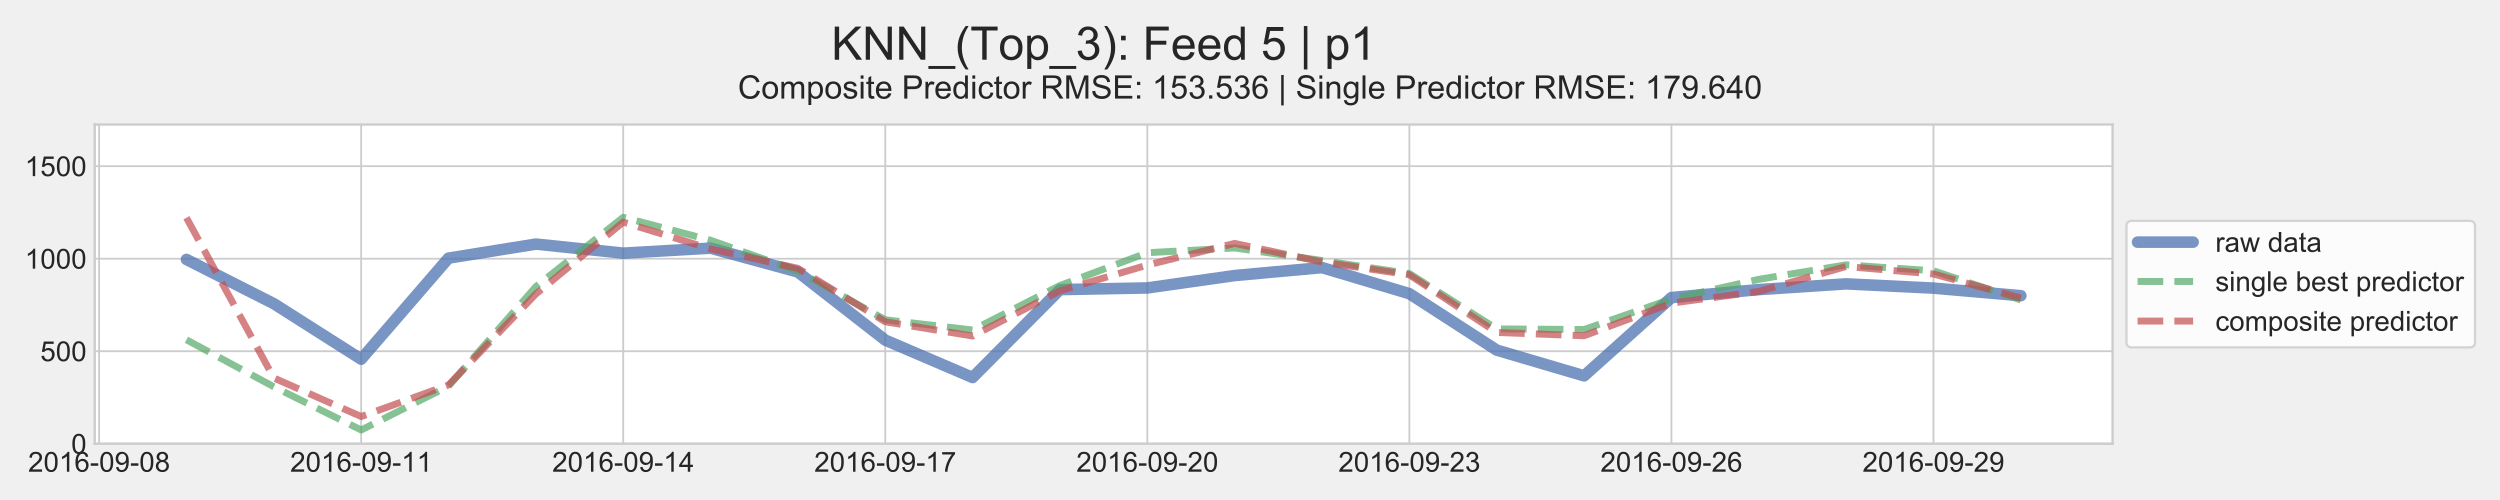
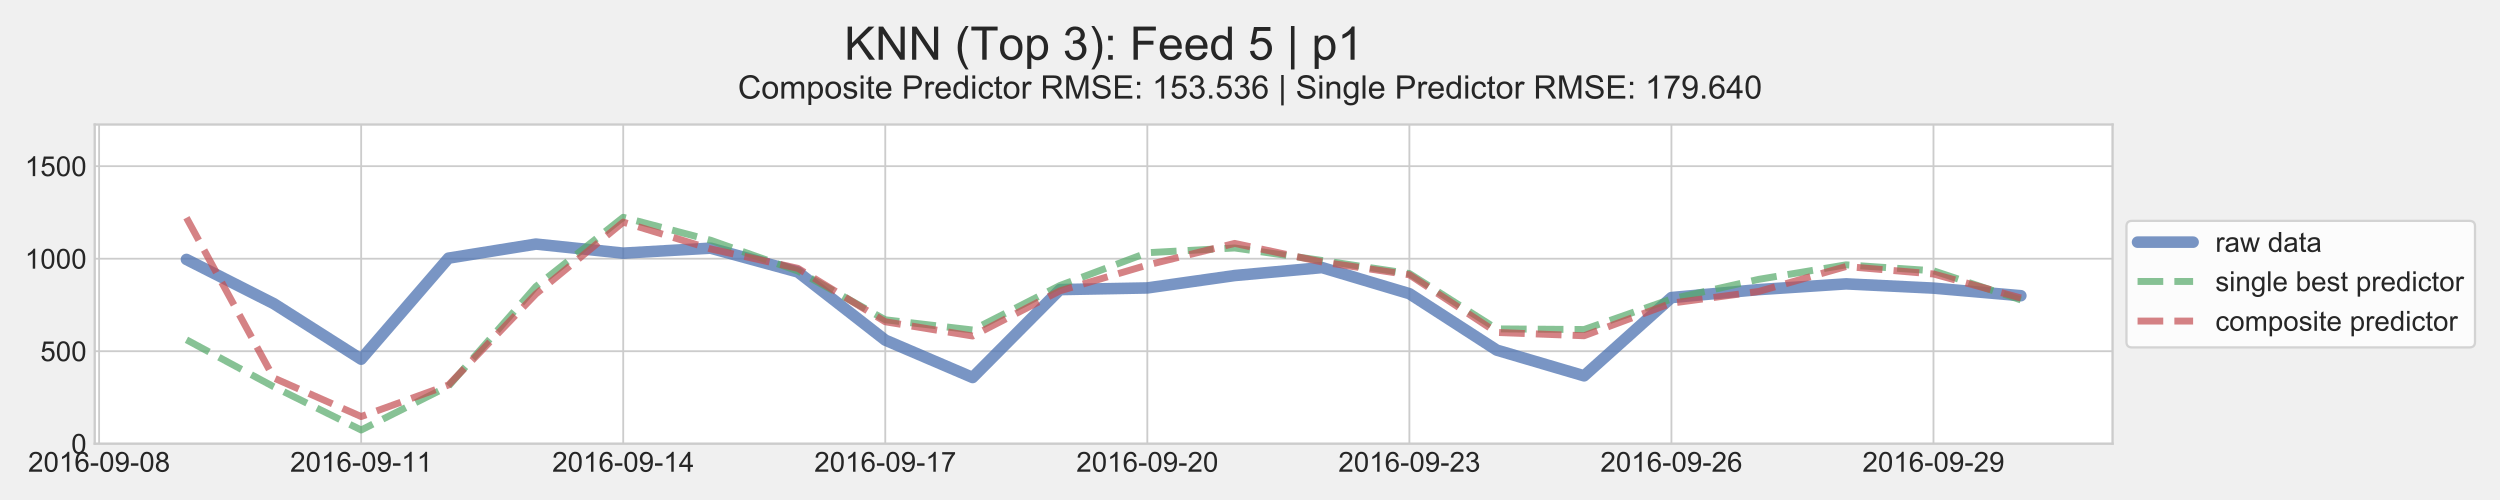
<svg xmlns="http://www.w3.org/2000/svg" xmlns:xlink="http://www.w3.org/1999/xlink" height="216pt" version="1.1" viewBox="0 0 1080 216" width="1080pt">
  <defs>
    <style type="text/css">
*{stroke-linecap:butt;stroke-linejoin:round;}
  </style>
  </defs>
  <g id="figure_1">
    <g id="patch_1">
      <path d="M 0 216  L 1080 216  L 1080 0  L 0 0  z " style="fill:none;" />
    </g>
    <g id="axes_1">
      <g id="patch_2">
        <path d="M 40.925 191.7  L 912.625 191.7  L 912.625 53.8  L 40.925 53.8  z " style="fill:#ffffff;" />
      </g>
      <g id="matplotlib.axis_1">
        <g id="xtick_1">
          <g id="line2d_1">
-             <path clip-path="url(#p62e5d7a601)" d="M 42.812 191.7  L 42.812 53.8  " style="fill:none;stroke:#cccccc;stroke-linecap:round;stroke-width:0.8;" />
+             <path clip-path="url(#pdb42d4f868)" d="M 42.812 191.7  L 42.812 53.8  " style="fill:none;stroke:#cccccc;stroke-linecap:round;stroke-width:0.8;" />
          </g>
          <g id="line2d_2" />
          <g id="text_1">
            <defs>
              <path d="M 50.344 8.453  L 50.344 0  L 3.031 0  Q 2.938 3.172 4.047 6.109  Q 5.859 10.938 9.828 15.625  Q 13.812 20.312 21.344 26.469  Q 33.016 36.031 37.109 41.625  Q 41.219 47.219 41.219 52.203  Q 41.219 57.422 37.469 61  Q 33.734 64.594 27.734 64.594  Q 21.391 64.594 17.578 60.781  Q 13.766 56.984 13.719 50.25  L 4.688 51.172  Q 5.609 61.281 11.656 66.578  Q 17.719 71.875 27.938 71.875  Q 38.234 71.875 44.234 66.156  Q 50.25 60.453 50.25 52  Q 50.25 47.703 48.484 43.547  Q 46.734 39.406 42.656 34.812  Q 38.578 30.219 29.109 22.219  Q 21.188 15.578 18.938 13.203  Q 16.703 10.844 15.234 8.453  z " id="ArialMT-32" />
              <path d="M 4.156 35.297  Q 4.156 48 6.766 55.734  Q 9.375 63.484 14.516 67.672  Q 19.672 71.875 27.484 71.875  Q 33.25 71.875 37.594 69.547  Q 41.938 67.234 44.766 62.859  Q 47.609 58.5 49.219 52.219  Q 50.828 45.953 50.828 35.297  Q 50.828 22.703 48.234 14.969  Q 45.656 7.234 40.5 3  Q 35.359 -1.219 27.484 -1.219  Q 17.141 -1.219 11.234 6.203  Q 4.156 15.141 4.156 35.297  z M 13.188 35.297  Q 13.188 17.672 17.312 11.828  Q 21.438 6 27.484 6  Q 33.547 6 37.672 11.859  Q 41.797 17.719 41.797 35.297  Q 41.797 52.984 37.672 58.781  Q 33.547 64.594 27.391 64.594  Q 21.344 64.594 17.719 59.469  Q 13.188 52.938 13.188 35.297  z " id="ArialMT-30" />
              <path d="M 37.25 0  L 28.469 0  L 28.469 56  Q 25.297 52.984 20.141 49.953  Q 14.984 46.922 10.891 45.406  L 10.891 53.906  Q 18.266 57.375 23.781 62.297  Q 29.297 67.234 31.594 71.875  L 37.25 71.875  z " id="ArialMT-31" />
              <path d="M 49.75 54.047  L 41.016 53.375  Q 39.844 58.547 37.703 60.891  Q 34.125 64.656 28.906 64.656  Q 24.703 64.656 21.531 62.312  Q 17.391 59.281 14.984 53.469  Q 12.594 47.656 12.5 36.922  Q 15.672 41.75 20.266 44.094  Q 24.859 46.438 29.891 46.438  Q 38.672 46.438 44.844 39.969  Q 51.031 33.5 51.031 23.25  Q 51.031 16.5 48.125 10.719  Q 45.219 4.938 40.141 1.859  Q 35.062 -1.219 28.609 -1.219  Q 17.625 -1.219 10.688 6.859  Q 3.766 14.938 3.766 33.5  Q 3.766 54.25 11.422 63.672  Q 18.109 71.875 29.438 71.875  Q 37.891 71.875 43.281 67.141  Q 48.688 62.406 49.75 54.047  z M 13.875 23.188  Q 13.875 18.656 15.797 14.5  Q 17.719 10.359 21.188 8.172  Q 24.656 6 28.469 6  Q 34.031 6 38.031 10.484  Q 42.047 14.984 42.047 22.703  Q 42.047 30.125 38.078 34.391  Q 34.125 38.672 28.125 38.672  Q 22.172 38.672 18.016 34.391  Q 13.875 30.125 13.875 23.188  z " id="ArialMT-36" />
              <path d="M 3.172 21.484  L 3.172 30.328  L 30.172 30.328  L 30.172 21.484  z " id="ArialMT-2d" />
              <path d="M 5.469 16.547  L 13.922 17.328  Q 14.984 11.375 18.016 8.688  Q 21.047 6 25.781 6  Q 29.828 6 32.875 7.859  Q 35.938 9.719 37.891 12.812  Q 39.844 15.922 41.156 21.188  Q 42.484 26.469 42.484 31.938  Q 42.484 32.516 42.438 33.688  Q 39.797 29.5 35.234 26.875  Q 30.672 24.266 25.344 24.266  Q 16.453 24.266 10.297 30.703  Q 4.156 37.156 4.156 47.703  Q 4.156 58.594 10.578 65.234  Q 17 71.875 26.656 71.875  Q 33.641 71.875 39.422 68.109  Q 45.219 64.359 48.219 57.391  Q 51.219 50.438 51.219 37.25  Q 51.219 23.531 48.234 15.406  Q 45.266 7.281 39.375 3.031  Q 33.5 -1.219 25.594 -1.219  Q 17.188 -1.219 11.859 3.438  Q 6.547 8.109 5.469 16.547  z M 41.453 48.141  Q 41.453 55.719 37.422 60.156  Q 33.406 64.594 27.734 64.594  Q 21.875 64.594 17.531 59.812  Q 13.188 55.031 13.188 47.406  Q 13.188 40.578 17.312 36.297  Q 21.438 32.031 27.484 32.031  Q 33.594 32.031 37.516 36.297  Q 41.453 40.578 41.453 48.141  z " id="ArialMT-39" />
              <path d="M 17.672 38.812  Q 12.203 40.828 9.562 44.531  Q 6.938 48.25 6.938 53.422  Q 6.938 61.234 12.547 66.547  Q 18.172 71.875 27.484 71.875  Q 36.859 71.875 42.578 66.422  Q 48.297 60.984 48.297 53.172  Q 48.297 48.188 45.672 44.5  Q 43.062 40.828 37.75 38.812  Q 44.344 36.672 47.781 31.875  Q 51.219 27.094 51.219 20.453  Q 51.219 11.281 44.719 5.031  Q 38.234 -1.219 27.641 -1.219  Q 17.047 -1.219 10.547 5.047  Q 4.047 11.328 4.047 20.703  Q 4.047 27.688 7.594 32.391  Q 11.141 37.109 17.672 38.812  z M 15.922 53.719  Q 15.922 48.641 19.188 45.406  Q 22.469 42.188 27.688 42.188  Q 32.766 42.188 36.016 45.375  Q 39.266 48.578 39.266 53.219  Q 39.266 58.062 35.906 61.359  Q 32.562 64.656 27.594 64.656  Q 22.562 64.656 19.234 61.422  Q 15.922 58.203 15.922 53.719  z M 13.094 20.656  Q 13.094 16.891 14.875 13.375  Q 16.656 9.859 20.172 7.922  Q 23.688 6 27.734 6  Q 34.031 6 38.125 10.047  Q 42.234 14.109 42.234 20.359  Q 42.234 26.703 38.016 30.859  Q 33.797 35.016 27.438 35.016  Q 21.234 35.016 17.156 30.906  Q 13.094 26.812 13.094 20.656  z " id="ArialMT-38" />
            </defs>
            <g style="fill:#262626;" transform="translate(12.12367 203.7894)scale(0.12 -0.12)">
              <use xlink:href="#ArialMT-32" />
              <use x="55.615" xlink:href="#ArialMT-30" />
              <use x="111.23" xlink:href="#ArialMT-31" />
              <use x="166.846" xlink:href="#ArialMT-36" />
              <use x="222.461" xlink:href="#ArialMT-2d" />
              <use x="255.762" xlink:href="#ArialMT-30" />
              <use x="311.377" xlink:href="#ArialMT-39" />
              <use x="366.992" xlink:href="#ArialMT-2d" />
              <use x="400.293" xlink:href="#ArialMT-30" />
              <use x="455.908" xlink:href="#ArialMT-38" />
            </g>
          </g>
        </g>
        <g id="xtick_2">
          <g id="line2d_3">
-             <path clip-path="url(#p62e5d7a601)" d="M 156.02 191.7  L 156.02 53.8  " style="fill:none;stroke:#cccccc;stroke-linecap:round;stroke-width:0.8;" />
+             <path clip-path="url(#pdb42d4f868)" d="M 156.02 191.7  L 156.02 53.8  " style="fill:none;stroke:#cccccc;stroke-linecap:round;stroke-width:0.8;" />
          </g>
          <g id="line2d_4" />
          <g id="text_2">
            <g style="fill:#262626;" transform="translate(125.338 203.7894)scale(0.12 -0.12)">
              <use xlink:href="#ArialMT-32" />
              <use x="55.615" xlink:href="#ArialMT-30" />
              <use x="111.23" xlink:href="#ArialMT-31" />
              <use x="166.846" xlink:href="#ArialMT-36" />
              <use x="222.461" xlink:href="#ArialMT-2d" />
              <use x="255.762" xlink:href="#ArialMT-30" />
              <use x="311.377" xlink:href="#ArialMT-39" />
              <use x="366.992" xlink:href="#ArialMT-2d" />
              <use x="400.293" xlink:href="#ArialMT-31" />
              <use x="455.799" xlink:href="#ArialMT-31" />
            </g>
          </g>
        </g>
        <g id="xtick_3">
          <g id="line2d_5">
-             <path clip-path="url(#p62e5d7a601)" d="M 269.227 191.7  L 269.227 53.8  " style="fill:none;stroke:#cccccc;stroke-linecap:round;stroke-width:0.8;" />
+             <path clip-path="url(#pdb42d4f868)" d="M 269.227 191.7  L 269.227 53.8  " style="fill:none;stroke:#cccccc;stroke-linecap:round;stroke-width:0.8;" />
          </g>
          <g id="line2d_6" />
          <g id="text_3">
            <defs>
              <path d="M 32.328 0  L 32.328 17.141  L 1.266 17.141  L 1.266 25.203  L 33.938 71.578  L 41.109 71.578  L 41.109 25.203  L 50.781 25.203  L 50.781 17.141  L 41.109 17.141  L 41.109 0  z M 32.328 25.203  L 32.328 57.469  L 9.906 25.203  z " id="ArialMT-34" />
            </defs>
            <g style="fill:#262626;" transform="translate(238.5393 203.7894)scale(0.12 -0.12)">
              <use xlink:href="#ArialMT-32" />
              <use x="55.615" xlink:href="#ArialMT-30" />
              <use x="111.23" xlink:href="#ArialMT-31" />
              <use x="166.846" xlink:href="#ArialMT-36" />
              <use x="222.461" xlink:href="#ArialMT-2d" />
              <use x="255.762" xlink:href="#ArialMT-30" />
              <use x="311.377" xlink:href="#ArialMT-39" />
              <use x="366.992" xlink:href="#ArialMT-2d" />
              <use x="400.293" xlink:href="#ArialMT-31" />
              <use x="455.908" xlink:href="#ArialMT-34" />
            </g>
          </g>
        </g>
        <g id="xtick_4">
          <g id="line2d_7">
-             <path clip-path="url(#p62e5d7a601)" d="M 382.435 191.7  L 382.435 53.8  " style="fill:none;stroke:#cccccc;stroke-linecap:round;stroke-width:0.8;" />
+             <path clip-path="url(#pdb42d4f868)" d="M 382.435 191.7  L 382.435 53.8  " style="fill:none;stroke:#cccccc;stroke-linecap:round;stroke-width:0.8;" />
          </g>
          <g id="line2d_8" />
          <g id="text_4">
            <defs>
              <path d="M 4.734 62.203  L 4.734 70.656  L 51.078 70.656  L 51.078 63.812  Q 44.234 56.547 37.516 44.484  Q 30.812 32.422 27.156 19.672  Q 24.516 10.688 23.781 0  L 14.75 0  Q 14.891 8.453 18.062 20.406  Q 21.234 32.375 27.172 43.484  Q 33.109 54.594 39.797 62.203  z " id="ArialMT-37" />
            </defs>
            <g style="fill:#262626;" transform="translate(351.747 203.7894)scale(0.12 -0.12)">
              <use xlink:href="#ArialMT-32" />
              <use x="55.615" xlink:href="#ArialMT-30" />
              <use x="111.23" xlink:href="#ArialMT-31" />
              <use x="166.846" xlink:href="#ArialMT-36" />
              <use x="222.461" xlink:href="#ArialMT-2d" />
              <use x="255.762" xlink:href="#ArialMT-30" />
              <use x="311.377" xlink:href="#ArialMT-39" />
              <use x="366.992" xlink:href="#ArialMT-2d" />
              <use x="400.293" xlink:href="#ArialMT-31" />
              <use x="455.908" xlink:href="#ArialMT-37" />
            </g>
          </g>
        </g>
        <g id="xtick_5">
          <g id="line2d_9">
-             <path clip-path="url(#p62e5d7a601)" d="M 495.643 191.7  L 495.643 53.8  " style="fill:none;stroke:#cccccc;stroke-linecap:round;stroke-width:0.8;" />
+             <path clip-path="url(#pdb42d4f868)" d="M 495.643 191.7  L 495.643 53.8  " style="fill:none;stroke:#cccccc;stroke-linecap:round;stroke-width:0.8;" />
          </g>
          <g id="line2d_10" />
          <g id="text_5">
            <g style="fill:#262626;" transform="translate(464.9548 203.7894)scale(0.12 -0.12)">
              <use xlink:href="#ArialMT-32" />
              <use x="55.615" xlink:href="#ArialMT-30" />
              <use x="111.23" xlink:href="#ArialMT-31" />
              <use x="166.846" xlink:href="#ArialMT-36" />
              <use x="222.461" xlink:href="#ArialMT-2d" />
              <use x="255.762" xlink:href="#ArialMT-30" />
              <use x="311.377" xlink:href="#ArialMT-39" />
              <use x="366.992" xlink:href="#ArialMT-2d" />
              <use x="400.293" xlink:href="#ArialMT-32" />
              <use x="455.908" xlink:href="#ArialMT-30" />
            </g>
          </g>
        </g>
        <g id="xtick_6">
          <g id="line2d_11">
-             <path clip-path="url(#p62e5d7a601)" d="M 608.851 191.7  L 608.851 53.8  " style="fill:none;stroke:#cccccc;stroke-linecap:round;stroke-width:0.8;" />
+             <path clip-path="url(#pdb42d4f868)" d="M 608.851 191.7  L 608.851 53.8  " style="fill:none;stroke:#cccccc;stroke-linecap:round;stroke-width:0.8;" />
          </g>
          <g id="line2d_12" />
          <g id="text_6">
            <defs>
              <path d="M 4.203 18.891  L 12.984 20.062  Q 14.5 12.594 18.141 9.297  Q 21.781 6 27 6  Q 33.203 6 37.469 10.297  Q 41.75 14.594 41.75 20.953  Q 41.75 27 37.797 30.922  Q 33.844 34.859 27.734 34.859  Q 25.25 34.859 21.531 33.891  L 22.516 41.609  Q 23.391 41.5 23.922 41.5  Q 29.547 41.5 34.031 44.422  Q 38.531 47.359 38.531 53.469  Q 38.531 58.297 35.25 61.469  Q 31.984 64.656 26.812 64.656  Q 21.688 64.656 18.266 61.422  Q 14.844 58.203 13.875 51.766  L 5.078 53.328  Q 6.688 62.156 12.391 67.016  Q 18.109 71.875 26.609 71.875  Q 32.469 71.875 37.391 69.359  Q 42.328 66.844 44.938 62.5  Q 47.562 58.156 47.562 53.266  Q 47.562 48.641 45.062 44.828  Q 42.578 41.016 37.703 38.766  Q 44.047 37.312 47.562 32.688  Q 51.078 28.078 51.078 21.141  Q 51.078 11.766 44.234 5.25  Q 37.406 -1.266 26.953 -1.266  Q 17.531 -1.266 11.297 4.344  Q 5.078 9.969 4.203 18.891  z " id="ArialMT-33" />
            </defs>
            <g style="fill:#262626;" transform="translate(578.1626 203.7894)scale(0.12 -0.12)">
              <use xlink:href="#ArialMT-32" />
              <use x="55.615" xlink:href="#ArialMT-30" />
              <use x="111.23" xlink:href="#ArialMT-31" />
              <use x="166.846" xlink:href="#ArialMT-36" />
              <use x="222.461" xlink:href="#ArialMT-2d" />
              <use x="255.762" xlink:href="#ArialMT-30" />
              <use x="311.377" xlink:href="#ArialMT-39" />
              <use x="366.992" xlink:href="#ArialMT-2d" />
              <use x="400.293" xlink:href="#ArialMT-32" />
              <use x="455.908" xlink:href="#ArialMT-33" />
            </g>
          </g>
        </g>
        <g id="xtick_7">
          <g id="line2d_13">
-             <path clip-path="url(#p62e5d7a601)" d="M 722.059 191.7  L 722.059 53.8  " style="fill:none;stroke:#cccccc;stroke-linecap:round;stroke-width:0.8;" />
+             <path clip-path="url(#pdb42d4f868)" d="M 722.059 191.7  L 722.059 53.8  " style="fill:none;stroke:#cccccc;stroke-linecap:round;stroke-width:0.8;" />
          </g>
          <g id="line2d_14" />
          <g id="text_7">
            <g style="fill:#262626;" transform="translate(691.3704 203.7894)scale(0.12 -0.12)">
              <use xlink:href="#ArialMT-32" />
              <use x="55.615" xlink:href="#ArialMT-30" />
              <use x="111.23" xlink:href="#ArialMT-31" />
              <use x="166.846" xlink:href="#ArialMT-36" />
              <use x="222.461" xlink:href="#ArialMT-2d" />
              <use x="255.762" xlink:href="#ArialMT-30" />
              <use x="311.377" xlink:href="#ArialMT-39" />
              <use x="366.992" xlink:href="#ArialMT-2d" />
              <use x="400.293" xlink:href="#ArialMT-32" />
              <use x="455.908" xlink:href="#ArialMT-36" />
            </g>
          </g>
        </g>
        <g id="xtick_8">
          <g id="line2d_15">
-             <path clip-path="url(#p62e5d7a601)" d="M 835.266 191.7  L 835.266 53.8  " style="fill:none;stroke:#cccccc;stroke-linecap:round;stroke-width:0.8;" />
+             <path clip-path="url(#pdb42d4f868)" d="M 835.266 191.7  L 835.266 53.8  " style="fill:none;stroke:#cccccc;stroke-linecap:round;stroke-width:0.8;" />
          </g>
          <g id="line2d_16" />
          <g id="text_8">
            <g style="fill:#262626;" transform="translate(804.5782 203.7894)scale(0.12 -0.12)">
              <use xlink:href="#ArialMT-32" />
              <use x="55.615" xlink:href="#ArialMT-30" />
              <use x="111.23" xlink:href="#ArialMT-31" />
              <use x="166.846" xlink:href="#ArialMT-36" />
              <use x="222.461" xlink:href="#ArialMT-2d" />
              <use x="255.762" xlink:href="#ArialMT-30" />
              <use x="311.377" xlink:href="#ArialMT-39" />
              <use x="366.992" xlink:href="#ArialMT-2d" />
              <use x="400.293" xlink:href="#ArialMT-32" />
              <use x="455.908" xlink:href="#ArialMT-39" />
            </g>
          </g>
        </g>
      </g>
      <g id="matplotlib.axis_2">
        <g id="ytick_1">
          <g id="line2d_17">
-             <path clip-path="url(#p62e5d7a601)" d="M 40.925 191.7  L 912.625 191.7  " style="fill:none;stroke:#cccccc;stroke-linecap:round;stroke-width:0.8;" />
+             <path clip-path="url(#pdb42d4f868)" d="M 40.925 191.7  L 912.625 191.7  " style="fill:none;stroke:#cccccc;stroke-linecap:round;stroke-width:0.8;" />
          </g>
          <g id="line2d_18" />
          <g id="text_9">
            <g style="fill:#262626;" transform="translate(30.75187 195.9947)scale(0.12 -0.12)">
              <use xlink:href="#ArialMT-30" />
            </g>
          </g>
        </g>
        <g id="ytick_2">
          <g id="line2d_19">
-             <path clip-path="url(#p62e5d7a601)" d="M 40.925 151.729  L 912.625 151.729  " style="fill:none;stroke:#cccccc;stroke-linecap:round;stroke-width:0.8;" />
+             <path clip-path="url(#pdb42d4f868)" d="M 40.925 151.729  L 912.625 151.729  " style="fill:none;stroke:#cccccc;stroke-linecap:round;stroke-width:0.8;" />
          </g>
          <g id="line2d_20" />
          <g id="text_10">
            <defs>
              <path d="M 4.156 18.75  L 13.375 19.531  Q 14.406 12.797 18.141 9.391  Q 21.875 6 27.156 6  Q 33.5 6 37.891 10.781  Q 42.281 15.578 42.281 23.484  Q 42.281 31 38.062 35.344  Q 33.844 39.703 27 39.703  Q 22.75 39.703 19.328 37.766  Q 15.922 35.844 13.969 32.766  L 5.719 33.844  L 12.641 70.609  L 48.25 70.609  L 48.25 62.203  L 19.672 62.203  L 15.828 42.969  Q 22.266 47.469 29.344 47.469  Q 38.719 47.469 45.156 40.969  Q 51.609 34.469 51.609 24.266  Q 51.609 14.547 45.953 7.469  Q 39.062 -1.219 27.156 -1.219  Q 17.391 -1.219 11.203 4.25  Q 5.031 9.719 4.156 18.75  z " id="ArialMT-35" />
            </defs>
            <g style="fill:#262626;" transform="translate(17.40563 156.0237)scale(0.12 -0.12)">
              <use xlink:href="#ArialMT-35" />
              <use x="55.615" xlink:href="#ArialMT-30" />
              <use x="111.23" xlink:href="#ArialMT-30" />
            </g>
          </g>
        </g>
        <g id="ytick_3">
          <g id="line2d_21">
-             <path clip-path="url(#p62e5d7a601)" d="M 40.925 111.758  L 912.625 111.758  " style="fill:none;stroke:#cccccc;stroke-linecap:round;stroke-width:0.8;" />
+             <path clip-path="url(#pdb42d4f868)" d="M 40.925 111.758  L 912.625 111.758  " style="fill:none;stroke:#cccccc;stroke-linecap:round;stroke-width:0.8;" />
          </g>
          <g id="line2d_22" />
          <g id="text_11">
            <g style="fill:#262626;" transform="translate(10.7325 116.0527)scale(0.12 -0.12)">
              <use xlink:href="#ArialMT-31" />
              <use x="55.615" xlink:href="#ArialMT-30" />
              <use x="111.23" xlink:href="#ArialMT-30" />
              <use x="166.846" xlink:href="#ArialMT-30" />
            </g>
          </g>
        </g>
        <g id="ytick_4">
          <g id="line2d_23">
-             <path clip-path="url(#p62e5d7a601)" d="M 40.925 71.787  L 912.625 71.787  " style="fill:none;stroke:#cccccc;stroke-linecap:round;stroke-width:0.8;" />
+             <path clip-path="url(#pdb42d4f868)" d="M 40.925 71.787  L 912.625 71.787  " style="fill:none;stroke:#cccccc;stroke-linecap:round;stroke-width:0.8;" />
          </g>
          <g id="line2d_24" />
          <g id="text_12">
            <g style="fill:#262626;" transform="translate(10.7325 76.08164)scale(0.12 -0.12)">
              <use xlink:href="#ArialMT-31" />
              <use x="55.615" xlink:href="#ArialMT-35" />
              <use x="111.23" xlink:href="#ArialMT-30" />
              <use x="166.846" xlink:href="#ArialMT-30" />
            </g>
          </g>
        </g>
      </g>
      <g id="line2d_25">
-         <path clip-path="url(#p62e5d7a601)" d="M 80.548 112.078  L 118.284 131.184  L 156.02 155.166  L 193.756 111.518  L 231.491 105.443  L 269.227 109.36  L 306.963 107.201  L 344.699 117.514  L 382.435 146.932  L 420.171 163.081  L 457.907 125.108  L 495.643 124.389  L 533.379 119.033  L 571.115 115.595  L 608.851 126.867  L 646.587 151.249  L 684.323 162.361  L 722.059 128.546  L 759.794 125.108  L 797.53 122.63  L 835.266 124.469  L 873.002 127.746  " style="fill:none;stroke:#4c72b0;stroke-linecap:round;stroke-opacity:0.75;stroke-width:5;" />
+         <path clip-path="url(#pdb42d4f868)" d="M 80.548 112.078  L 118.284 131.184  L 156.02 155.166  L 193.756 111.518  L 231.491 105.443  L 269.227 109.36  L 306.963 107.201  L 344.699 117.514  L 382.435 146.932  L 420.171 163.081  L 457.907 125.108  L 495.643 124.389  L 533.379 119.033  L 571.115 115.595  L 608.851 126.867  L 646.587 151.249  L 684.323 162.361  L 722.059 128.546  L 759.794 125.108  L 797.53 122.63  L 835.266 124.469  L 873.002 127.746  " style="fill:none;stroke:#4c72b0;stroke-linecap:round;stroke-opacity:0.75;stroke-width:5;" />
      </g>
      <g id="line2d_26">
-         <path clip-path="url(#p62e5d7a601)" d="M 80.548 146.787  L 118.284 167.089  L 156.02 185.759  L 193.756 166.812  L 231.491 123.812  L 269.227 93.875  L 306.963 103.781  L 344.699 117.087  L 382.435 138.14  L 420.171 142.558  L 457.907 123.336  L 495.643 109.176  L 533.379 107.123  L 571.115 112.529  L 608.851 118.176  L 646.587 142.072  L 684.323 142.355  L 722.059 129.161  L 759.794 120.675  L 797.53 114.409  L 835.266 116.979  L 873.002 129.571  " style="fill:none;stroke:#55a868;stroke-dasharray:11.1,4.8;stroke-dashoffset:0;stroke-opacity:0.7;stroke-width:3;" />
+         <path clip-path="url(#pdb42d4f868)" d="M 80.548 146.787  L 118.284 167.089  L 156.02 185.759  L 193.756 166.812  L 231.491 123.812  L 269.227 93.875  L 306.963 103.781  L 344.699 117.087  L 382.435 138.14  L 420.171 142.558  L 457.907 123.336  L 495.643 109.176  L 533.379 107.123  L 571.115 112.529  L 608.851 118.176  L 646.587 142.072  L 684.323 142.355  L 722.059 129.161  L 759.794 120.675  L 797.53 114.409  L 835.266 116.979  L 873.002 129.571  " style="fill:none;stroke:#55a868;stroke-dasharray:11.1,4.8;stroke-dashoffset:0;stroke-opacity:0.7;stroke-width:3;" />
      </g>
      <g id="line2d_27">
-         <path clip-path="url(#p62e5d7a601)" d="M 80.548 94.063  L 118.284 163.286  L 156.02 179.949  L 193.756 166.312  L 231.491 127.016  L 269.227 95.965  L 306.963 107.521  L 344.699 115.93  L 382.435 139.001  L 420.171 145.161  L 457.907 125.642  L 495.643 114.515  L 533.379 105.153  L 571.115 113.184  L 608.851 118.721  L 646.587 143.614  L 684.323 145.04  L 722.059 130.961  L 759.794 125.905  L 797.53 115.123  L 835.266 118.363  L 873.002 128.728  " style="fill:none;stroke:#c44e52;stroke-dasharray:11.1,4.8;stroke-dashoffset:0;stroke-opacity:0.7;stroke-width:3;" />
+         <path clip-path="url(#pdb42d4f868)" d="M 80.548 94.063  L 118.284 163.286  L 156.02 179.949  L 193.756 166.312  L 231.491 127.016  L 269.227 95.965  L 306.963 107.521  L 344.699 115.93  L 382.435 139.001  L 420.171 145.161  L 457.907 125.642  L 495.643 114.515  L 533.379 105.153  L 571.115 113.184  L 608.851 118.721  L 646.587 143.614  L 684.323 145.04  L 722.059 130.961  L 759.794 125.905  L 797.53 115.123  L 835.266 118.363  L 873.002 128.728  " style="fill:none;stroke:#c44e52;stroke-dasharray:11.1,4.8;stroke-dashoffset:0;stroke-opacity:0.7;stroke-width:3;" />
      </g>
      <g id="patch_3">
        <path d="M 40.925 191.7  L 40.925 53.8  " style="fill:none;stroke:#cccccc;stroke-linecap:square;stroke-linejoin:miter;" />
      </g>
      <g id="patch_4">
        <path d="M 912.625 191.7  L 912.625 53.8  " style="fill:none;stroke:#cccccc;stroke-linecap:square;stroke-linejoin:miter;" />
      </g>
      <g id="patch_5">
        <path d="M 40.925 191.7  L 912.625 191.7  " style="fill:none;stroke:#cccccc;stroke-linecap:square;stroke-linejoin:miter;" />
      </g>
      <g id="patch_6">
        <path d="M 40.925 53.8  L 912.625 53.8  " style="fill:none;stroke:#cccccc;stroke-linecap:square;stroke-linejoin:miter;" />
      </g>
      <g id="text_13">
        <defs>
          <path d="M 7.328 0  L 7.328 71.578  L 16.797 71.578  L 16.797 36.078  L 52.344 71.578  L 65.188 71.578  L 35.156 42.578  L 66.5 0  L 54 0  L 28.516 36.234  L 16.797 24.812  L 16.797 0  z " id="ArialMT-4b" />
          <path d="M 7.625 0  L 7.625 71.578  L 17.328 71.578  L 54.938 15.375  L 54.938 71.578  L 64.016 71.578  L 64.016 0  L 54.297 0  L 16.703 56.25  L 16.703 0  z " id="ArialMT-4e" />
-           <path d="M -1.516 -19.875  L -1.516 -13.531  L 56.734 -13.531  L 56.734 -19.875  z " id="ArialMT-5f" />
+           <path id="ArialMT-20" />
          <path d="M 23.391 -21.047  Q 16.109 -11.859 11.078 0.438  Q 6.062 12.75 6.062 25.922  Q 6.062 37.547 9.812 48.188  Q 14.203 60.547 23.391 72.797  L 29.688 72.797  Q 23.781 62.641 21.875 58.297  Q 18.891 51.562 17.188 44.234  Q 15.094 35.109 15.094 25.875  Q 15.094 2.391 29.688 -21.047  z " id="ArialMT-28" />
          <path d="M 25.922 0  L 25.922 63.141  L 2.344 63.141  L 2.344 71.578  L 59.078 71.578  L 59.078 63.141  L 35.406 63.141  L 35.406 0  z " id="ArialMT-54" />
          <path d="M 3.328 25.922  Q 3.328 40.328 11.328 47.266  Q 18.016 53.031 27.641 53.031  Q 38.328 53.031 45.109 46.016  Q 51.906 39.016 51.906 26.656  Q 51.906 16.656 48.906 10.906  Q 45.906 5.172 40.156 2  Q 34.422 -1.172 27.641 -1.172  Q 16.75 -1.172 10.031 5.812  Q 3.328 12.797 3.328 25.922  z M 12.359 25.922  Q 12.359 15.969 16.703 11.016  Q 21.047 6.062 27.641 6.062  Q 34.188 6.062 38.531 11.031  Q 42.875 16.016 42.875 26.219  Q 42.875 35.844 38.5 40.797  Q 34.125 45.75 27.641 45.75  Q 21.047 45.75 16.703 40.812  Q 12.359 35.891 12.359 25.922  z " id="ArialMT-6f" />
          <path d="M 6.594 -19.875  L 6.594 51.859  L 14.594 51.859  L 14.594 45.125  Q 17.438 49.078 21 51.047  Q 24.562 53.031 29.641 53.031  Q 36.281 53.031 41.359 49.609  Q 46.438 46.188 49.016 39.953  Q 51.609 33.734 51.609 26.312  Q 51.609 18.359 48.75 11.984  Q 45.906 5.609 40.453 2.219  Q 35.016 -1.172 29 -1.172  Q 24.609 -1.172 21.109 0.688  Q 17.625 2.547 15.375 5.375  L 15.375 -19.875  z M 14.547 25.641  Q 14.547 15.625 18.594 10.844  Q 22.656 6.062 28.422 6.062  Q 34.281 6.062 38.453 11.016  Q 42.625 15.969 42.625 26.375  Q 42.625 36.281 38.547 41.203  Q 34.469 46.141 28.812 46.141  Q 23.188 46.141 18.859 40.891  Q 14.547 35.641 14.547 25.641  z " id="ArialMT-70" />
          <path d="M 12.359 -21.047  L 6.062 -21.047  Q 20.656 2.391 20.656 25.875  Q 20.656 35.062 18.562 44.094  Q 16.891 51.422 13.922 58.156  Q 12.016 62.547 6.062 72.797  L 12.359 72.797  Q 21.531 60.547 25.922 48.188  Q 29.688 37.547 29.688 25.922  Q 29.688 12.75 24.625 0.438  Q 19.578 -11.859 12.359 -21.047  z " id="ArialMT-29" />
          <path d="M 9.031 41.844  L 9.031 51.859  L 19.047 51.859  L 19.047 41.844  z M 9.031 0  L 9.031 10.016  L 19.047 10.016  L 19.047 0  z " id="ArialMT-3a" />
-           <path id="ArialMT-20" />
          <path d="M 8.203 0  L 8.203 71.578  L 56.5 71.578  L 56.5 63.141  L 17.672 63.141  L 17.672 40.969  L 51.266 40.969  L 51.266 32.516  L 17.672 32.516  L 17.672 0  z " id="ArialMT-46" />
          <path d="M 42.094 16.703  L 51.172 15.578  Q 49.031 7.625 43.219 3.219  Q 37.406 -1.172 28.375 -1.172  Q 17 -1.172 10.328 5.828  Q 3.656 12.844 3.656 25.484  Q 3.656 38.578 10.391 45.797  Q 17.141 53.031 27.875 53.031  Q 38.281 53.031 44.875 45.953  Q 51.469 38.875 51.469 26.031  Q 51.469 25.25 51.422 23.688  L 12.75 23.688  Q 13.234 15.141 17.578 10.594  Q 21.922 6.062 28.422 6.062  Q 33.25 6.062 36.672 8.594  Q 40.094 11.141 42.094 16.703  z M 13.234 30.906  L 42.188 30.906  Q 41.609 37.453 38.875 40.719  Q 34.672 45.797 27.984 45.797  Q 21.922 45.797 17.797 41.75  Q 13.672 37.703 13.234 30.906  z " id="ArialMT-65" />
          <path d="M 40.234 0  L 40.234 6.547  Q 35.297 -1.172 25.734 -1.172  Q 19.531 -1.172 14.328 2.25  Q 9.125 5.672 6.266 11.797  Q 3.422 17.922 3.422 25.875  Q 3.422 33.641 6 39.969  Q 8.594 46.297 13.766 49.656  Q 18.953 53.031 25.344 53.031  Q 30.031 53.031 33.688 51.047  Q 37.359 49.078 39.656 45.906  L 39.656 71.578  L 48.391 71.578  L 48.391 0  z M 12.453 25.875  Q 12.453 15.922 16.641 10.984  Q 20.844 6.062 26.562 6.062  Q 32.328 6.062 36.344 10.766  Q 40.375 15.484 40.375 25.141  Q 40.375 35.797 36.266 40.766  Q 32.172 45.75 26.172 45.75  Q 20.312 45.75 16.375 40.969  Q 12.453 36.188 12.453 25.875  z " id="ArialMT-64" />
          <path d="M 9.188 -21.047  L 9.188 72.797  L 16.844 72.797  L 16.844 -21.047  z " id="ArialMT-7c" />
        </defs>
-         <g style="fill:#262626;" transform="translate(359.1438 25.8)scale(0.2 -0.2)">
+         <g style="fill:#262626;" transform="translate(364.7094 25.8)scale(0.2 -0.2)">
          <use xlink:href="#ArialMT-4b" />
          <use x="66.699" xlink:href="#ArialMT-4e" />
          <use x="138.916" xlink:href="#ArialMT-4e" />
-           <use x="211.133" xlink:href="#ArialMT-5f" />
-           <use x="266.748" xlink:href="#ArialMT-28" />
-           <use x="300.049" xlink:href="#ArialMT-54" />
-           <use x="360.961" xlink:href="#ArialMT-6f" />
-           <use x="416.576" xlink:href="#ArialMT-70" />
-           <use x="472.191" xlink:href="#ArialMT-5f" />
-           <use x="527.807" xlink:href="#ArialMT-33" />
-           <use x="583.422" xlink:href="#ArialMT-29" />
-           <use x="616.723" xlink:href="#ArialMT-3a" />
-           <use x="644.506" xlink:href="#ArialMT-20" />
-           <use x="672.289" xlink:href="#ArialMT-46" />
-           <use x="733.373" xlink:href="#ArialMT-65" />
-           <use x="788.988" xlink:href="#ArialMT-65" />
-           <use x="844.604" xlink:href="#ArialMT-64" />
-           <use x="900.219" xlink:href="#ArialMT-20" />
-           <use x="928.002" xlink:href="#ArialMT-35" />
-           <use x="983.617" xlink:href="#ArialMT-20" />
-           <use x="1011.4" xlink:href="#ArialMT-7c" />
-           <use x="1037.377" xlink:href="#ArialMT-20" />
-           <use x="1065.16" xlink:href="#ArialMT-70" />
-           <use x="1120.775" xlink:href="#ArialMT-31" />
+           <use x="211.133" xlink:href="#ArialMT-20" />
+           <use x="238.916" xlink:href="#ArialMT-28" />
+           <use x="272.217" xlink:href="#ArialMT-54" />
+           <use x="333.129" xlink:href="#ArialMT-6f" />
+           <use x="388.744" xlink:href="#ArialMT-70" />
+           <use x="444.359" xlink:href="#ArialMT-20" />
+           <use x="472.143" xlink:href="#ArialMT-33" />
+           <use x="527.758" xlink:href="#ArialMT-29" />
+           <use x="561.059" xlink:href="#ArialMT-3a" />
+           <use x="588.842" xlink:href="#ArialMT-20" />
+           <use x="616.625" xlink:href="#ArialMT-46" />
+           <use x="677.709" xlink:href="#ArialMT-65" />
+           <use x="733.324" xlink:href="#ArialMT-65" />
+           <use x="788.939" xlink:href="#ArialMT-64" />
+           <use x="844.555" xlink:href="#ArialMT-20" />
+           <use x="872.338" xlink:href="#ArialMT-35" />
+           <use x="927.953" xlink:href="#ArialMT-20" />
+           <use x="955.736" xlink:href="#ArialMT-7c" />
+           <use x="981.713" xlink:href="#ArialMT-20" />
+           <use x="1009.496" xlink:href="#ArialMT-70" />
+           <use x="1065.111" xlink:href="#ArialMT-31" />
        </g>
      </g>
      <g id="legend_1">
        <g id="patch_7">
          <path d="M 921.025 150.082  L 1066.808 150.082  Q 1069.208 150.082 1069.208 147.682  L 1069.208 97.818  Q 1069.208 95.418 1066.808 95.418  L 921.025 95.418  Q 918.625 95.418 918.625 97.818  L 918.625 147.682  Q 918.625 150.082 921.025 150.082  z " style="fill:#ffffff;opacity:0.8;stroke:#cccccc;stroke-linejoin:miter;" />
        </g>
        <g id="line2d_28">
          <path d="M 923.425 104.608  L 947.425 104.608  " style="fill:none;stroke:#4c72b0;stroke-linecap:round;stroke-opacity:0.75;stroke-width:5;" />
        </g>
        <g id="line2d_29" />
        <g id="text_14">
          <defs>
            <path d="M 6.5 0  L 6.5 51.859  L 14.406 51.859  L 14.406 44  Q 17.438 49.516 20 51.266  Q 22.562 53.031 25.641 53.031  Q 30.078 53.031 34.672 50.203  L 31.641 42.047  Q 28.422 43.953 25.203 43.953  Q 22.312 43.953 20.016 42.219  Q 17.719 40.484 16.75 37.406  Q 15.281 32.719 15.281 27.156  L 15.281 0  z " id="ArialMT-72" />
            <path d="M 40.438 6.391  Q 35.547 2.25 31.031 0.531  Q 26.516 -1.172 21.344 -1.172  Q 12.797 -1.172 8.203 3  Q 3.609 7.172 3.609 13.672  Q 3.609 17.484 5.344 20.625  Q 7.078 23.781 9.891 25.688  Q 12.703 27.594 16.219 28.562  Q 18.797 29.25 24.031 29.891  Q 34.672 31.156 39.703 32.906  Q 39.75 34.719 39.75 35.203  Q 39.75 40.578 37.25 42.781  Q 33.891 45.75 27.25 45.75  Q 21.047 45.75 18.094 43.578  Q 15.141 41.406 13.719 35.891  L 5.125 37.062  Q 6.297 42.578 8.984 45.969  Q 11.672 49.359 16.75 51.188  Q 21.828 53.031 28.516 53.031  Q 35.156 53.031 39.297 51.469  Q 43.453 49.906 45.406 47.531  Q 47.359 45.172 48.141 41.547  Q 48.578 39.312 48.578 33.453  L 48.578 21.734  Q 48.578 9.469 49.141 6.219  Q 49.703 2.984 51.375 0  L 42.188 0  Q 40.828 2.734 40.438 6.391  z M 39.703 26.031  Q 34.906 24.078 25.344 22.703  Q 19.922 21.922 17.672 20.938  Q 15.438 19.969 14.203 18.094  Q 12.984 16.219 12.984 13.922  Q 12.984 10.406 15.641 8.062  Q 18.312 5.719 23.438 5.719  Q 28.516 5.719 32.469 7.938  Q 36.422 10.156 38.281 14.016  Q 39.703 17 39.703 22.797  z " id="ArialMT-61" />
            <path d="M 16.156 0  L 0.297 51.859  L 9.375 51.859  L 17.625 21.922  L 20.703 10.797  Q 20.906 11.625 23.391 21.484  L 31.641 51.859  L 40.672 51.859  L 48.438 21.781  L 51.031 11.859  L 54 21.875  L 62.891 51.859  L 71.438 51.859  L 55.219 0  L 46.094 0  L 37.844 31.062  L 35.844 39.891  L 25.344 0  z " id="ArialMT-77" />
            <path d="M 25.781 7.859  L 27.047 0.094  Q 23.344 -0.688 20.406 -0.688  Q 15.625 -0.688 12.984 0.828  Q 10.359 2.344 9.281 4.812  Q 8.203 7.281 8.203 15.188  L 8.203 45.016  L 1.766 45.016  L 1.766 51.859  L 8.203 51.859  L 8.203 64.703  L 16.938 69.969  L 16.938 51.859  L 25.781 51.859  L 25.781 45.016  L 16.938 45.016  L 16.938 14.703  Q 16.938 10.938 17.406 9.859  Q 17.875 8.797 18.922 8.156  Q 19.969 7.516 21.922 7.516  Q 23.391 7.516 25.781 7.859  z " id="ArialMT-74" />
          </defs>
          <g style="fill:#262626;" transform="translate(957.025 108.8075)scale(0.12 -0.12)">
            <use xlink:href="#ArialMT-72" />
            <use x="33.301" xlink:href="#ArialMT-61" />
            <use x="88.916" xlink:href="#ArialMT-77" />
            <use x="161.133" xlink:href="#ArialMT-20" />
            <use x="188.916" xlink:href="#ArialMT-64" />
            <use x="244.531" xlink:href="#ArialMT-61" />
            <use x="300.146" xlink:href="#ArialMT-74" />
            <use x="327.93" xlink:href="#ArialMT-61" />
          </g>
        </g>
        <g id="line2d_30">
          <path d="M 923.425 121.582  L 947.425 121.582  " style="fill:none;stroke:#55a868;stroke-dasharray:11.1,4.8;stroke-dashoffset:0;stroke-opacity:0.7;stroke-width:3;" />
        </g>
        <g id="line2d_31" />
        <g id="text_15">
          <defs>
            <path d="M 3.078 15.484  L 11.766 16.844  Q 12.5 11.625 15.844 8.844  Q 19.188 6.062 25.203 6.062  Q 31.25 6.062 34.172 8.516  Q 37.109 10.984 37.109 14.312  Q 37.109 17.281 34.516 19  Q 32.719 20.172 25.531 21.969  Q 15.875 24.422 12.141 26.203  Q 8.406 27.984 6.469 31.125  Q 4.547 34.281 4.547 38.094  Q 4.547 41.547 6.125 44.5  Q 7.719 47.469 10.453 49.422  Q 12.5 50.922 16.031 51.969  Q 19.578 53.031 23.641 53.031  Q 29.734 53.031 34.344 51.266  Q 38.969 49.516 41.156 46.5  Q 43.359 43.5 44.188 38.484  L 35.594 37.312  Q 35.016 41.312 32.203 43.547  Q 29.391 45.797 24.266 45.797  Q 18.219 45.797 15.625 43.797  Q 13.031 41.797 13.031 39.109  Q 13.031 37.406 14.109 36.031  Q 15.188 34.625 17.484 33.688  Q 18.797 33.203 25.25 31.453  Q 34.578 28.953 38.25 27.359  Q 41.938 25.781 44.031 22.75  Q 46.141 19.734 46.141 15.234  Q 46.141 10.844 43.578 6.953  Q 41.016 3.078 36.172 0.953  Q 31.344 -1.172 25.25 -1.172  Q 15.141 -1.172 9.844 3.031  Q 4.547 7.234 3.078 15.484  z " id="ArialMT-73" />
            <path d="M 6.641 61.469  L 6.641 71.578  L 15.438 71.578  L 15.438 61.469  z M 6.641 0  L 6.641 51.859  L 15.438 51.859  L 15.438 0  z " id="ArialMT-69" />
            <path d="M 6.594 0  L 6.594 51.859  L 14.5 51.859  L 14.5 44.484  Q 20.219 53.031 31 53.031  Q 35.688 53.031 39.625 51.344  Q 43.562 49.656 45.516 46.922  Q 47.469 44.188 48.25 40.438  Q 48.734 37.984 48.734 31.891  L 48.734 0  L 39.938 0  L 39.938 31.547  Q 39.938 36.922 38.906 39.578  Q 37.891 42.234 35.281 43.812  Q 32.672 45.406 29.156 45.406  Q 23.531 45.406 19.453 41.844  Q 15.375 38.281 15.375 28.328  L 15.375 0  z " id="ArialMT-6e" />
            <path d="M 4.984 -4.297  L 13.531 -5.562  Q 14.062 -9.516 16.5 -11.328  Q 19.781 -13.766 25.438 -13.766  Q 31.547 -13.766 34.859 -11.328  Q 38.188 -8.891 39.359 -4.5  Q 40.047 -1.812 39.984 6.781  Q 34.234 0 25.641 0  Q 14.938 0 9.078 7.719  Q 3.219 15.438 3.219 26.219  Q 3.219 33.641 5.906 39.906  Q 8.594 46.188 13.688 49.609  Q 18.797 53.031 25.688 53.031  Q 34.859 53.031 40.828 45.609  L 40.828 51.859  L 48.922 51.859  L 48.922 7.031  Q 48.922 -5.078 46.453 -10.125  Q 44 -15.188 38.641 -18.109  Q 33.297 -21.047 25.484 -21.047  Q 16.219 -21.047 10.5 -16.875  Q 4.781 -12.703 4.984 -4.297  z M 12.25 26.859  Q 12.25 16.656 16.297 11.969  Q 20.359 7.281 26.469 7.281  Q 32.516 7.281 36.609 11.938  Q 40.719 16.609 40.719 26.562  Q 40.719 36.078 36.5 40.906  Q 32.281 45.75 26.312 45.75  Q 20.453 45.75 16.344 40.984  Q 12.25 36.234 12.25 26.859  z " id="ArialMT-67" />
            <path d="M 6.391 0  L 6.391 71.578  L 15.188 71.578  L 15.188 0  z " id="ArialMT-6c" />
            <path d="M 14.703 0  L 6.547 0  L 6.547 71.578  L 15.328 71.578  L 15.328 46.047  Q 20.906 53.031 29.547 53.031  Q 34.328 53.031 38.594 51.094  Q 42.875 49.172 45.625 45.672  Q 48.391 42.188 49.953 37.25  Q 51.516 32.328 51.516 26.703  Q 51.516 13.375 44.922 6.094  Q 38.328 -1.172 29.109 -1.172  Q 19.922 -1.172 14.703 6.5  z M 14.594 26.312  Q 14.594 17 17.141 12.844  Q 21.297 6.062 28.375 6.062  Q 34.125 6.062 38.328 11.062  Q 42.531 16.062 42.531 25.984  Q 42.531 36.141 38.5 40.969  Q 34.469 45.797 28.766 45.797  Q 23 45.797 18.797 40.797  Q 14.594 35.797 14.594 26.312  z " id="ArialMT-62" />
            <path d="M 40.438 19  L 49.078 17.875  Q 47.656 8.938 41.812 3.875  Q 35.984 -1.172 27.484 -1.172  Q 16.844 -1.172 10.375 5.781  Q 3.906 12.75 3.906 25.734  Q 3.906 34.125 6.688 40.422  Q 9.469 46.734 15.156 49.875  Q 20.844 53.031 27.547 53.031  Q 35.984 53.031 41.359 48.75  Q 46.734 44.484 48.25 36.625  L 39.703 35.297  Q 38.484 40.531 35.375 43.156  Q 32.281 45.797 27.875 45.797  Q 21.234 45.797 17.078 41.031  Q 12.938 36.281 12.938 25.984  Q 12.938 15.531 16.938 10.797  Q 20.953 6.062 27.391 6.062  Q 32.562 6.062 36.031 9.234  Q 39.5 12.406 40.438 19  z " id="ArialMT-63" />
          </defs>
          <g style="fill:#262626;" transform="translate(957.025 125.7819)scale(0.12 -0.12)">
            <use xlink:href="#ArialMT-73" />
            <use x="50" xlink:href="#ArialMT-69" />
            <use x="72.217" xlink:href="#ArialMT-6e" />
            <use x="127.832" xlink:href="#ArialMT-67" />
            <use x="183.447" xlink:href="#ArialMT-6c" />
            <use x="205.664" xlink:href="#ArialMT-65" />
            <use x="261.279" xlink:href="#ArialMT-20" />
            <use x="289.062" xlink:href="#ArialMT-62" />
            <use x="344.678" xlink:href="#ArialMT-65" />
            <use x="400.293" xlink:href="#ArialMT-73" />
            <use x="450.293" xlink:href="#ArialMT-74" />
            <use x="478.076" xlink:href="#ArialMT-20" />
            <use x="505.859" xlink:href="#ArialMT-70" />
            <use x="561.475" xlink:href="#ArialMT-72" />
            <use x="594.775" xlink:href="#ArialMT-65" />
            <use x="650.391" xlink:href="#ArialMT-64" />
            <use x="706.006" xlink:href="#ArialMT-69" />
            <use x="728.223" xlink:href="#ArialMT-63" />
            <use x="778.223" xlink:href="#ArialMT-74" />
            <use x="806.006" xlink:href="#ArialMT-6f" />
            <use x="861.621" xlink:href="#ArialMT-72" />
          </g>
        </g>
        <g id="line2d_32">
          <path d="M 923.425 138.697  L 947.425 138.697  " style="fill:none;stroke:#c44e52;stroke-dasharray:11.1,4.8;stroke-dashoffset:0;stroke-opacity:0.7;stroke-width:3;" />
        </g>
        <g id="line2d_33" />
        <g id="text_16">
          <defs>
            <path d="M 6.594 0  L 6.594 51.859  L 14.453 51.859  L 14.453 44.578  Q 16.891 48.391 20.938 50.703  Q 25 53.031 30.172 53.031  Q 35.938 53.031 39.625 50.641  Q 43.312 48.25 44.828 43.953  Q 50.984 53.031 60.844 53.031  Q 68.562 53.031 72.703 48.75  Q 76.859 44.484 76.859 35.594  L 76.859 0  L 68.109 0  L 68.109 32.672  Q 68.109 37.938 67.25 40.25  Q 66.406 42.578 64.156 43.984  Q 61.922 45.406 58.891 45.406  Q 53.422 45.406 49.797 41.766  Q 46.188 38.141 46.188 30.125  L 46.188 0  L 37.406 0  L 37.406 33.688  Q 37.406 39.547 35.25 42.469  Q 33.109 45.406 28.219 45.406  Q 24.516 45.406 21.359 43.453  Q 18.219 41.5 16.797 37.734  Q 15.375 33.984 15.375 26.906  L 15.375 0  z " id="ArialMT-6d" />
          </defs>
          <g style="fill:#262626;" transform="translate(957.025 142.8969)scale(0.12 -0.12)">
            <use xlink:href="#ArialMT-63" />
            <use x="50" xlink:href="#ArialMT-6f" />
            <use x="105.615" xlink:href="#ArialMT-6d" />
            <use x="188.916" xlink:href="#ArialMT-70" />
            <use x="244.531" xlink:href="#ArialMT-6f" />
            <use x="300.146" xlink:href="#ArialMT-73" />
            <use x="350.146" xlink:href="#ArialMT-69" />
            <use x="372.363" xlink:href="#ArialMT-74" />
            <use x="400.146" xlink:href="#ArialMT-65" />
            <use x="455.762" xlink:href="#ArialMT-20" />
            <use x="483.545" xlink:href="#ArialMT-70" />
            <use x="539.16" xlink:href="#ArialMT-72" />
            <use x="572.461" xlink:href="#ArialMT-65" />
            <use x="628.076" xlink:href="#ArialMT-64" />
            <use x="683.691" xlink:href="#ArialMT-69" />
            <use x="705.908" xlink:href="#ArialMT-63" />
            <use x="755.908" xlink:href="#ArialMT-74" />
            <use x="783.691" xlink:href="#ArialMT-6f" />
            <use x="839.307" xlink:href="#ArialMT-72" />
          </g>
        </g>
      </g>
    </g>
    <g id="text_17">
      <defs>
        <path d="M 58.797 25.094  L 68.266 22.703  Q 65.281 11.031 57.547 4.906  Q 49.812 -1.219 38.625 -1.219  Q 27.047 -1.219 19.797 3.484  Q 12.547 8.203 8.766 17.141  Q 4.984 26.078 4.984 36.328  Q 4.984 47.516 9.25 55.828  Q 13.531 64.156 21.406 68.469  Q 29.297 72.797 38.766 72.797  Q 49.516 72.797 56.828 67.328  Q 64.156 61.859 67.047 51.953  L 57.719 49.75  Q 55.219 57.562 50.484 61.125  Q 45.75 64.703 38.578 64.703  Q 30.328 64.703 24.781 60.734  Q 19.234 56.781 16.984 50.109  Q 14.75 43.453 14.75 36.375  Q 14.75 27.25 17.406 20.438  Q 20.062 13.625 25.672 10.25  Q 31.297 6.891 37.844 6.891  Q 45.797 6.891 51.312 11.469  Q 56.844 16.062 58.797 25.094  z " id="ArialMT-43" />
        <path d="M 7.719 0  L 7.719 71.578  L 34.719 71.578  Q 41.844 71.578 45.609 70.906  Q 50.875 70.016 54.438 67.547  Q 58.016 65.094 60.188 60.641  Q 62.359 56.203 62.359 50.875  Q 62.359 41.75 56.547 35.422  Q 50.734 29.109 35.547 29.109  L 17.188 29.109  L 17.188 0  z M 17.188 37.547  L 35.688 37.547  Q 44.875 37.547 48.734 40.969  Q 52.594 44.391 52.594 50.594  Q 52.594 55.078 50.312 58.266  Q 48.047 61.469 44.344 62.5  Q 41.938 63.141 35.5 63.141  L 17.188 63.141  z " id="ArialMT-50" />
        <path d="M 7.859 0  L 7.859 71.578  L 39.594 71.578  Q 49.172 71.578 54.141 69.641  Q 59.125 67.719 62.109 62.828  Q 65.094 57.953 65.094 52.047  Q 65.094 44.438 60.156 39.203  Q 55.219 33.984 44.922 32.562  Q 48.688 30.766 50.641 29  Q 54.781 25.203 58.5 19.484  L 70.953 0  L 59.031 0  L 49.562 14.891  Q 45.406 21.344 42.719 24.75  Q 40.047 28.172 37.922 29.531  Q 35.797 30.906 33.594 31.453  Q 31.984 31.781 28.328 31.781  L 17.328 31.781  L 17.328 0  z M 17.328 39.984  L 37.703 39.984  Q 44.188 39.984 47.844 41.328  Q 51.516 42.672 53.422 45.625  Q 55.328 48.578 55.328 52.047  Q 55.328 57.125 51.641 60.391  Q 47.953 63.672 39.984 63.672  L 17.328 63.672  z " id="ArialMT-52" />
        <path d="M 7.422 0  L 7.422 71.578  L 21.688 71.578  L 38.625 20.906  Q 40.969 13.812 42.047 10.297  Q 43.266 14.203 45.844 21.781  L 62.984 71.578  L 75.734 71.578  L 75.734 0  L 66.609 0  L 66.609 59.906  L 45.797 0  L 37.25 0  L 16.547 60.938  L 16.547 0  z " id="ArialMT-4d" />
        <path d="M 4.5 23  L 13.422 23.781  Q 14.062 18.406 16.375 14.969  Q 18.703 11.531 23.578 9.406  Q 28.469 7.281 34.578 7.281  Q 39.984 7.281 44.141 8.891  Q 48.297 10.5 50.312 13.297  Q 52.344 16.109 52.344 19.438  Q 52.344 22.797 50.391 25.312  Q 48.438 27.828 43.953 29.547  Q 41.062 30.672 31.203 33.031  Q 21.344 35.406 17.391 37.5  Q 12.25 40.188 9.734 44.156  Q 7.234 48.141 7.234 53.078  Q 7.234 58.5 10.297 63.203  Q 13.375 67.922 19.281 70.359  Q 25.203 72.797 32.422 72.797  Q 40.375 72.797 46.453 70.234  Q 52.547 67.672 55.812 62.688  Q 59.078 57.719 59.328 51.422  L 50.25 50.734  Q 49.516 57.516 45.281 60.984  Q 41.062 64.453 32.812 64.453  Q 24.219 64.453 20.281 61.297  Q 16.359 58.156 16.359 53.719  Q 16.359 49.859 19.141 47.359  Q 21.875 44.875 33.422 42.266  Q 44.969 39.656 49.266 37.703  Q 55.516 34.812 58.484 30.391  Q 61.469 25.984 61.469 20.219  Q 61.469 14.5 58.203 9.438  Q 54.938 4.391 48.797 1.578  Q 42.672 -1.219 35.016 -1.219  Q 25.297 -1.219 18.719 1.609  Q 12.156 4.438 8.422 10.125  Q 4.688 15.828 4.5 23  z " id="ArialMT-53" />
        <path d="M 7.906 0  L 7.906 71.578  L 59.672 71.578  L 59.672 63.141  L 17.391 63.141  L 17.391 41.219  L 56.984 41.219  L 56.984 32.812  L 17.391 32.812  L 17.391 8.453  L 61.328 8.453  L 61.328 0  z " id="ArialMT-45" />
        <path d="M 9.078 0  L 9.078 10.016  L 19.094 10.016  L 19.094 0  z " id="ArialMT-2e" />
      </defs>
      <g style="fill:#262626;" transform="translate(318.7519 42.59156)scale(0.14 -0.14)">
        <use xlink:href="#ArialMT-43" />
        <use x="72.217" xlink:href="#ArialMT-6f" />
        <use x="127.832" xlink:href="#ArialMT-6d" />
        <use x="211.133" xlink:href="#ArialMT-70" />
        <use x="266.748" xlink:href="#ArialMT-6f" />
        <use x="322.363" xlink:href="#ArialMT-73" />
        <use x="372.363" xlink:href="#ArialMT-69" />
        <use x="394.58" xlink:href="#ArialMT-74" />
        <use x="422.363" xlink:href="#ArialMT-65" />
        <use x="477.979" xlink:href="#ArialMT-20" />
        <use x="505.762" xlink:href="#ArialMT-50" />
        <use x="572.461" xlink:href="#ArialMT-72" />
        <use x="605.762" xlink:href="#ArialMT-65" />
        <use x="661.377" xlink:href="#ArialMT-64" />
        <use x="716.992" xlink:href="#ArialMT-69" />
        <use x="739.209" xlink:href="#ArialMT-63" />
        <use x="789.209" xlink:href="#ArialMT-74" />
        <use x="816.992" xlink:href="#ArialMT-6f" />
        <use x="872.607" xlink:href="#ArialMT-72" />
        <use x="905.908" xlink:href="#ArialMT-20" />
        <use x="933.691" xlink:href="#ArialMT-52" />
        <use x="1005.908" xlink:href="#ArialMT-4d" />
        <use x="1089.209" xlink:href="#ArialMT-53" />
        <use x="1155.908" xlink:href="#ArialMT-45" />
        <use x="1222.607" xlink:href="#ArialMT-3a" />
        <use x="1250.391" xlink:href="#ArialMT-20" />
        <use x="1278.174" xlink:href="#ArialMT-31" />
        <use x="1333.789" xlink:href="#ArialMT-35" />
        <use x="1389.404" xlink:href="#ArialMT-33" />
        <use x="1445.02" xlink:href="#ArialMT-2e" />
        <use x="1472.803" xlink:href="#ArialMT-35" />
        <use x="1528.418" xlink:href="#ArialMT-33" />
        <use x="1584.033" xlink:href="#ArialMT-36" />
        <use x="1639.648" xlink:href="#ArialMT-20" />
        <use x="1667.432" xlink:href="#ArialMT-7c" />
        <use x="1693.408" xlink:href="#ArialMT-20" />
        <use x="1721.191" xlink:href="#ArialMT-53" />
        <use x="1787.891" xlink:href="#ArialMT-69" />
        <use x="1810.107" xlink:href="#ArialMT-6e" />
        <use x="1865.723" xlink:href="#ArialMT-67" />
        <use x="1921.338" xlink:href="#ArialMT-6c" />
        <use x="1943.555" xlink:href="#ArialMT-65" />
        <use x="1999.17" xlink:href="#ArialMT-20" />
        <use x="2026.953" xlink:href="#ArialMT-50" />
        <use x="2093.652" xlink:href="#ArialMT-72" />
        <use x="2126.953" xlink:href="#ArialMT-65" />
        <use x="2182.568" xlink:href="#ArialMT-64" />
        <use x="2238.184" xlink:href="#ArialMT-69" />
        <use x="2260.4" xlink:href="#ArialMT-63" />
        <use x="2310.4" xlink:href="#ArialMT-74" />
        <use x="2338.184" xlink:href="#ArialMT-6f" />
        <use x="2393.799" xlink:href="#ArialMT-72" />
        <use x="2427.1" xlink:href="#ArialMT-20" />
        <use x="2454.883" xlink:href="#ArialMT-52" />
        <use x="2527.1" xlink:href="#ArialMT-4d" />
        <use x="2610.4" xlink:href="#ArialMT-53" />
        <use x="2677.1" xlink:href="#ArialMT-45" />
        <use x="2743.799" xlink:href="#ArialMT-3a" />
        <use x="2771.582" xlink:href="#ArialMT-20" />
        <use x="2799.365" xlink:href="#ArialMT-31" />
        <use x="2854.98" xlink:href="#ArialMT-37" />
        <use x="2910.596" xlink:href="#ArialMT-39" />
        <use x="2966.211" xlink:href="#ArialMT-2e" />
        <use x="2993.994" xlink:href="#ArialMT-36" />
        <use x="3049.609" xlink:href="#ArialMT-34" />
        <use x="3105.225" xlink:href="#ArialMT-30" />
      </g>
    </g>
  </g>
  <defs>
-     <clipPath id="p62e5d7a601">
+     <clipPath id="pdb42d4f868">
      <rect height="137.9" width="871.7" x="40.925" y="53.8" />
    </clipPath>
  </defs>
</svg>
